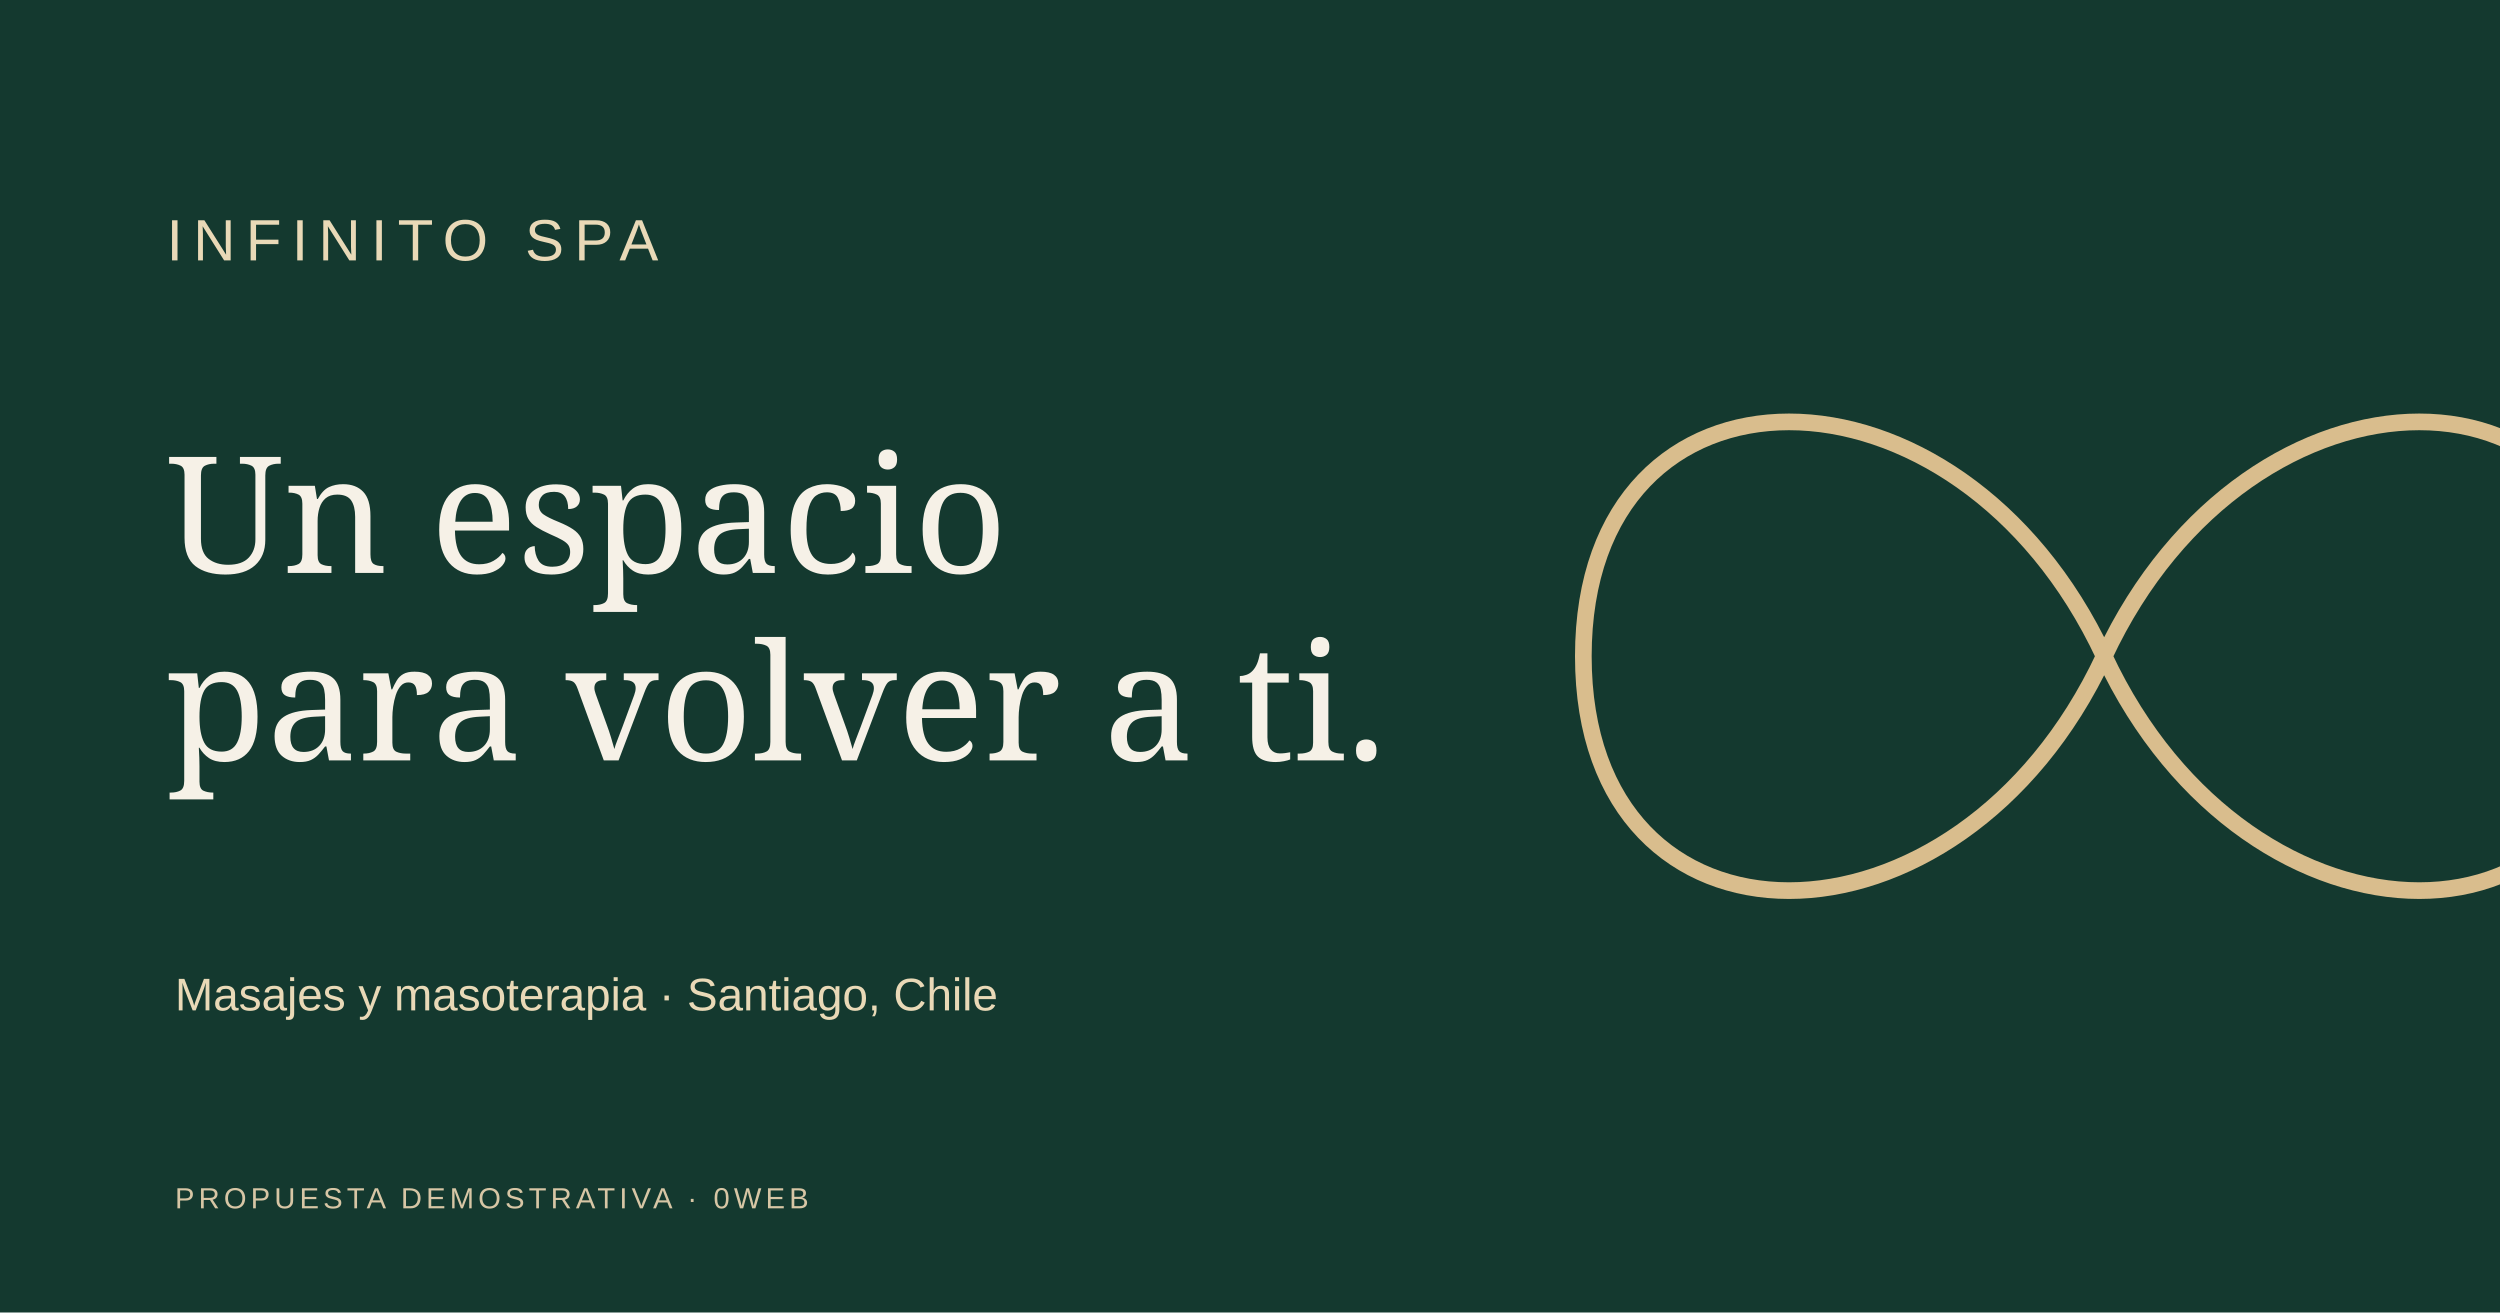
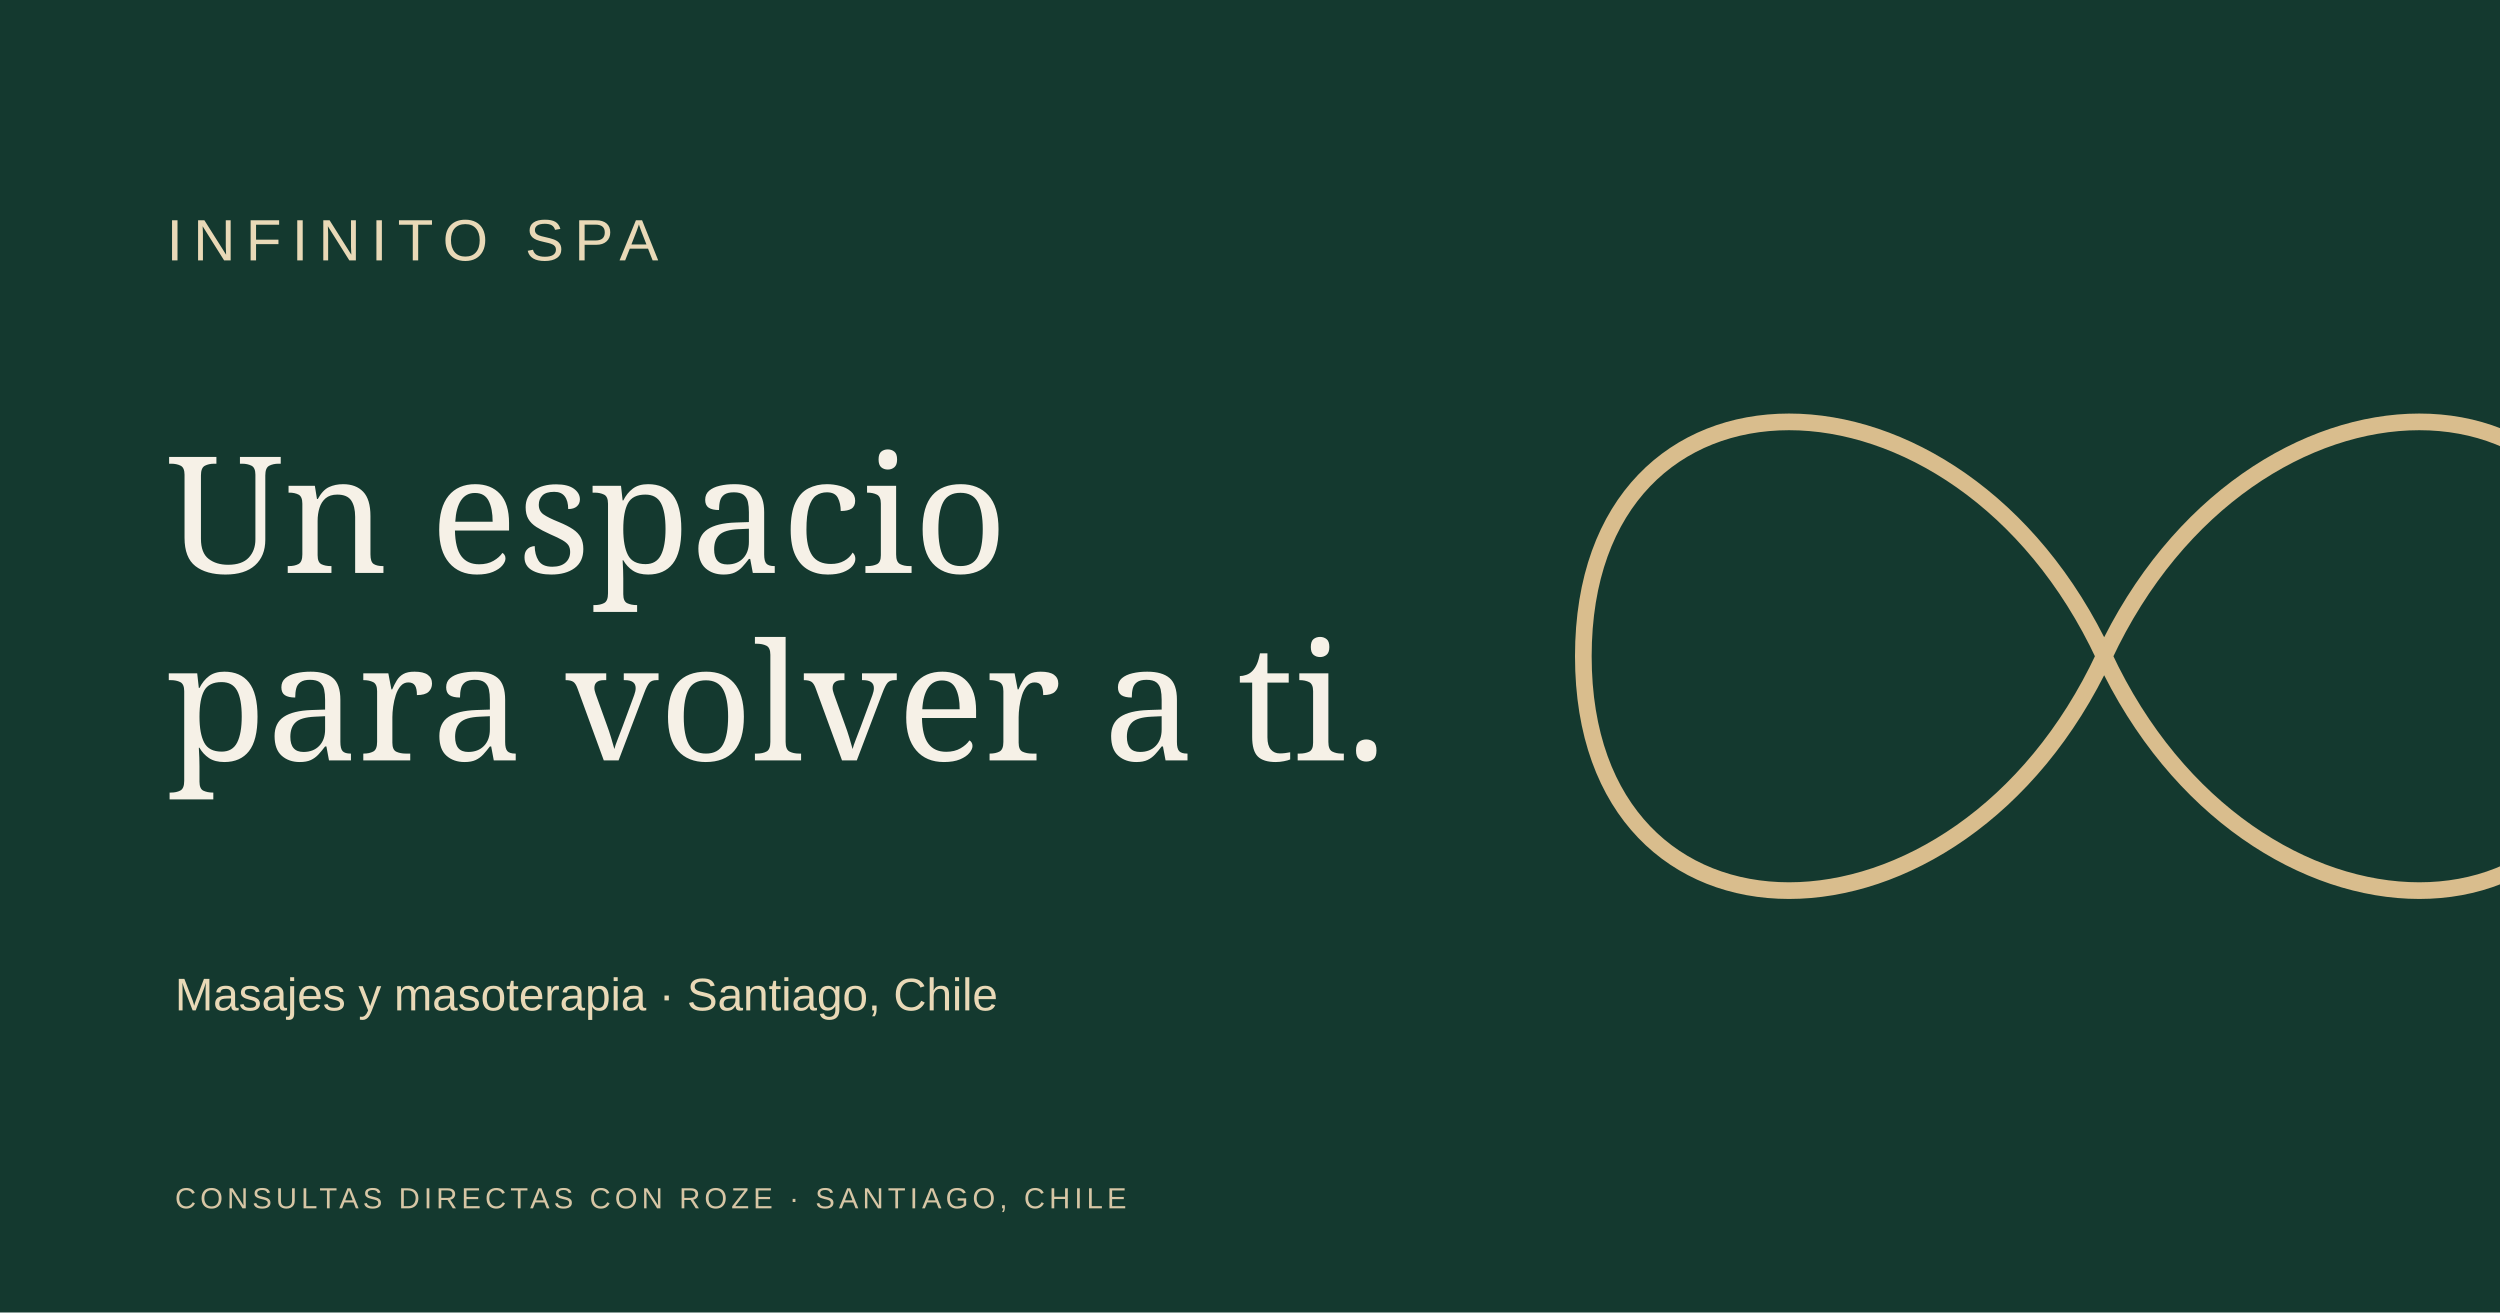
<svg xmlns="http://www.w3.org/2000/svg" width="1200" height="630" viewBox="0 0 1200 630">
  <rect width="1200" height="630" fill="#14392f" />
  <path d="M760 315 C760 165 940 165 1010 315 C1080 465 1260 465 1260 315 C1260 165 1080 165 1010 315 C940 465 760 465 760 315" fill="none" stroke="#d9bd8d" stroke-width="8" />
  <text x="80" y="125" font-family="Arial,sans-serif" font-size="28" letter-spacing="5" fill="#e9d9b7">INFINITO SPA</text>
  <text x="80" y="275" font-family="Georgia,serif" font-size="78" fill="#f6f1e7">Un espacio</text>
  <text x="80" y="365" font-family="Georgia,serif" font-size="78" fill="#f6f1e7">para volver a ti.</text>
  <text x="84" y="485" font-family="Arial,sans-serif" font-size="22" fill="#e9d9b7">Masajes y masoterapia · Santiago, Chile</text>
-   <text x="84" y="580" font-family="Arial,sans-serif" font-size="14" letter-spacing="2" fill="#d7c6a5">PROPUESTA DEMOSTRATIVA · 0WEB</text>
+   <text x="84" y="580" font-family="Arial,sans-serif" font-size="14" letter-spacing="2" fill="#d7c6a5">CONSULTAS DIRECTAS CON ROZE · SANTIAGO, CHILE</text>
</svg>
